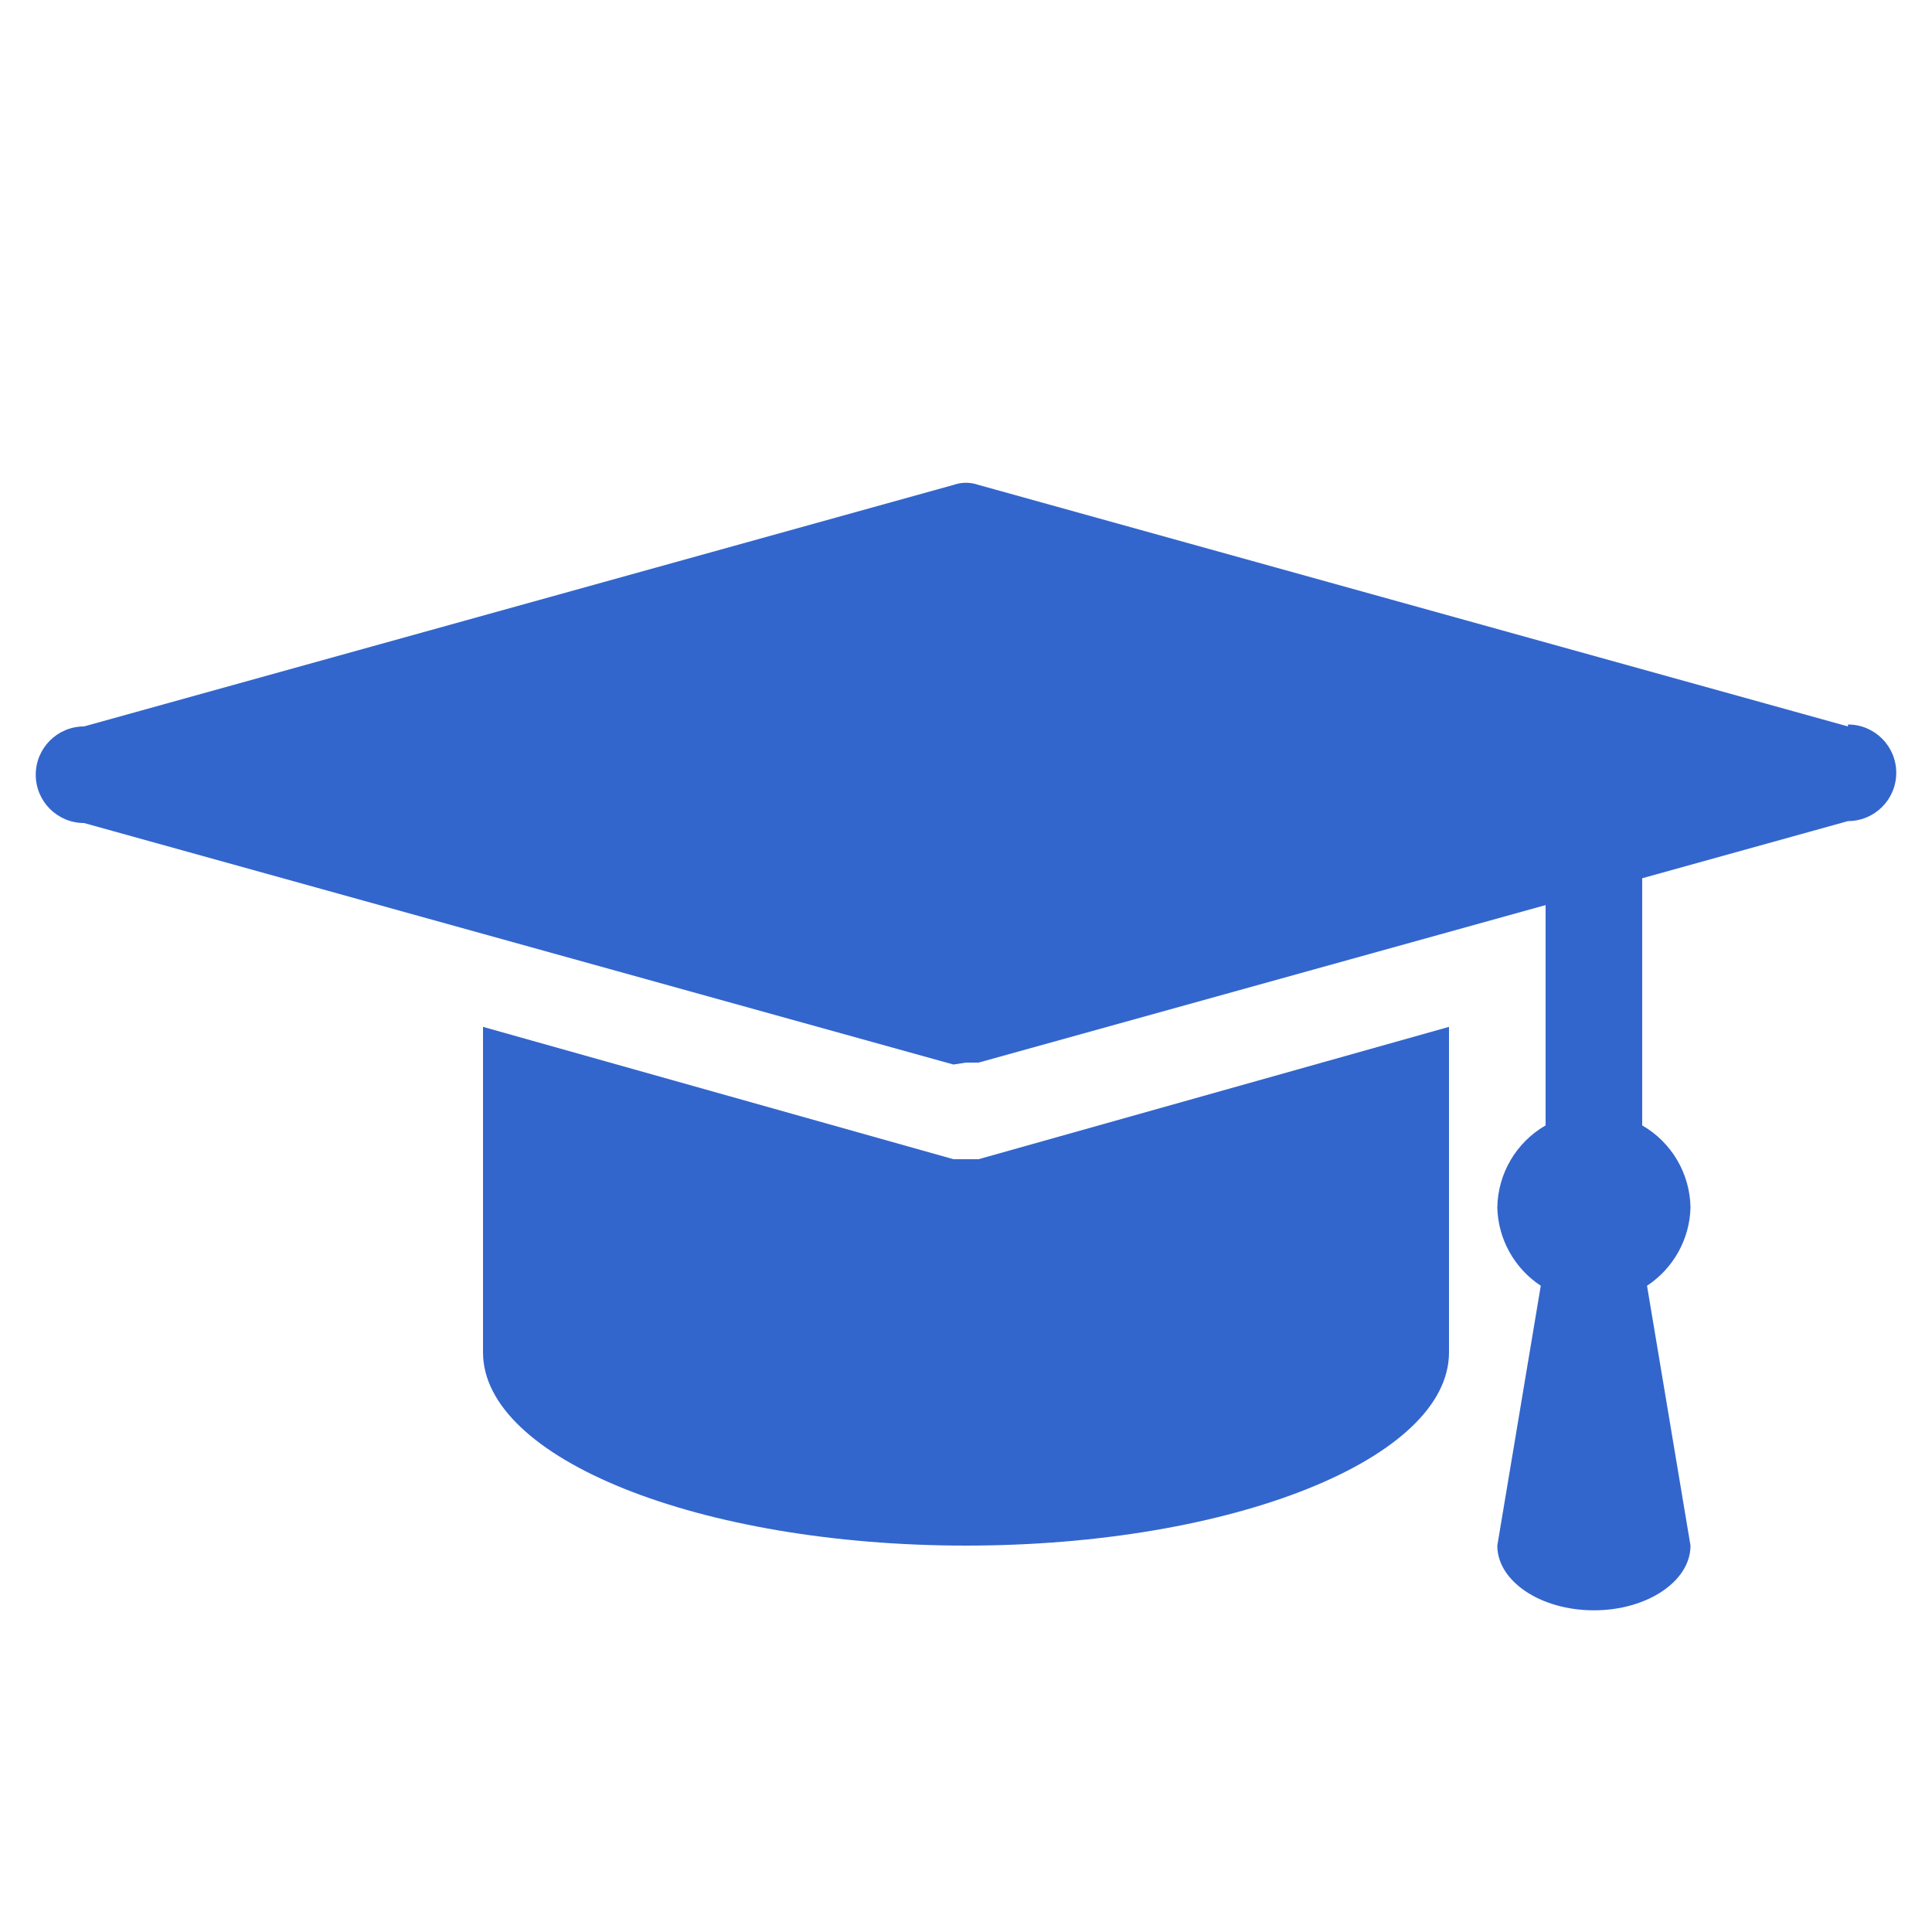
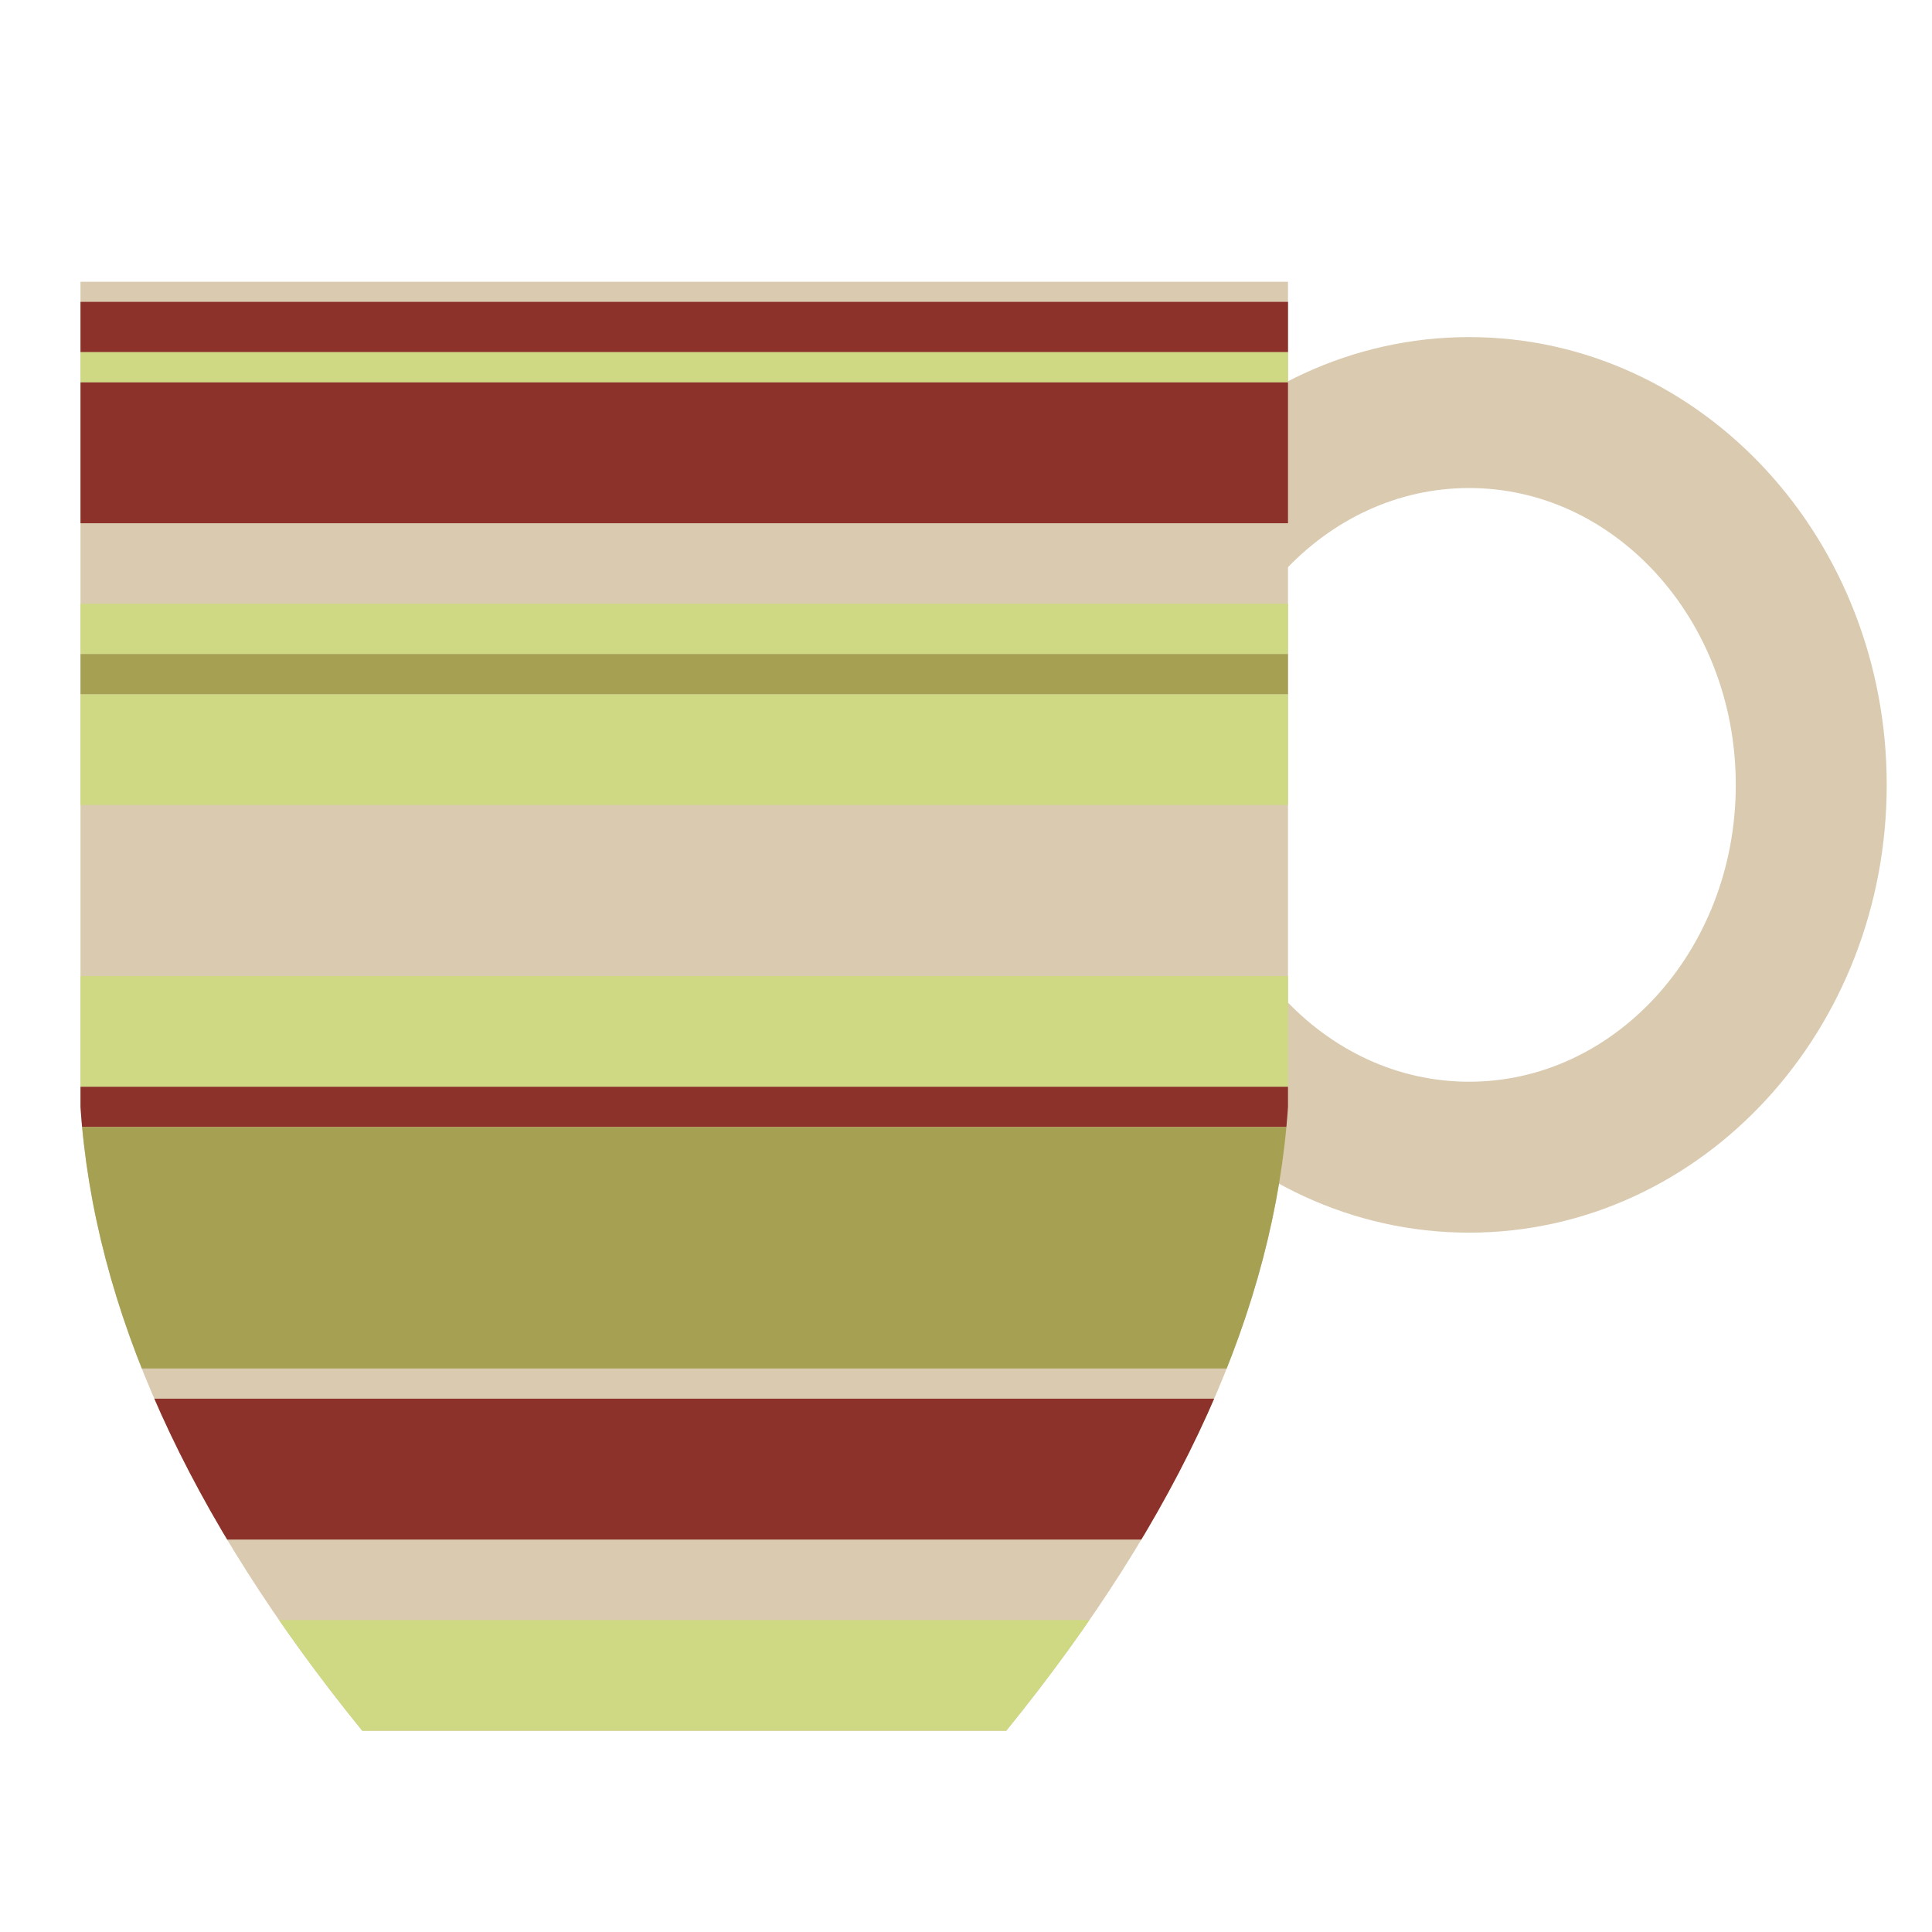
- <svg xmlns="http://www.w3.org/2000/svg" viewBox="2 2 20 20">
-   <path d="M12.13,14,12,14l-.13,0L7,12.63V16c0,1.1,2.24,2,5,2s5-.9,5-2V12.63Z" fill="#36c" />
-   <path d="M21.13,9.52l-9-2.5a.39.39,0,0,0-.26,0l-9,2.5a.5.5,0,0,0,0,1l9,2.5L12,13l.13,0,9-2.5a.5.5,0,0,0,0-1Z" fill="#36c" />
-   <path d="M19.5,14.5a1,1,0,0,0-.5-.85V10H18v3.65a1,1,0,0,0-.5.85,1,1,0,0,0,.45.81L17.5,18c0,.37.45.67,1,.67s1-.3,1-.67l-.45-2.69A1,1,0,0,0,19.5,14.5Z" fill="#36c" />
+ <svg xmlns="http://www.w3.org/2000/svg" viewBox="0 0 192 192">
+   <defs>
+     <clipPath id="b">
+       <path d="M8 28H128V110Q126 140 100 172H36Q10 140 8 110Z" />
+     </clipPath>
+   </defs>
+   <ellipse cx="146" cy="78" rx="34" ry="37" fill="none" stroke="#d9cab0" stroke-width="15" />
+   <g clip-path="url(#b)">
+     <rect y="28" width="192" height="146" fill="#d9cab0" />
+     <rect y="30" width="192" height="5" fill="#8c322a" />
+     <rect y="35" width="192" height="3" fill="#cfd984" />
+     <rect y="38" width="192" height="14" fill="#8c322a" />
+     <rect y="60" width="192" height="5" fill="#cfd984" />
+     <rect y="65" width="192" height="4" fill="#a6a053" />
+     <rect y="69" width="192" height="11" fill="#cfd984" />
+     <rect y="97" width="192" height="11" fill="#cfd984" />
+     <rect y="108" width="192" height="4" fill="#8c322a" />
+     <rect y="112" width="192" height="24" fill="#a6a053" />
+     <rect y="139" width="192" height="14" fill="#8c322a" />
+     <rect y="161" width="192" height="12" fill="#cfd984" />
+   </g>
</svg>
